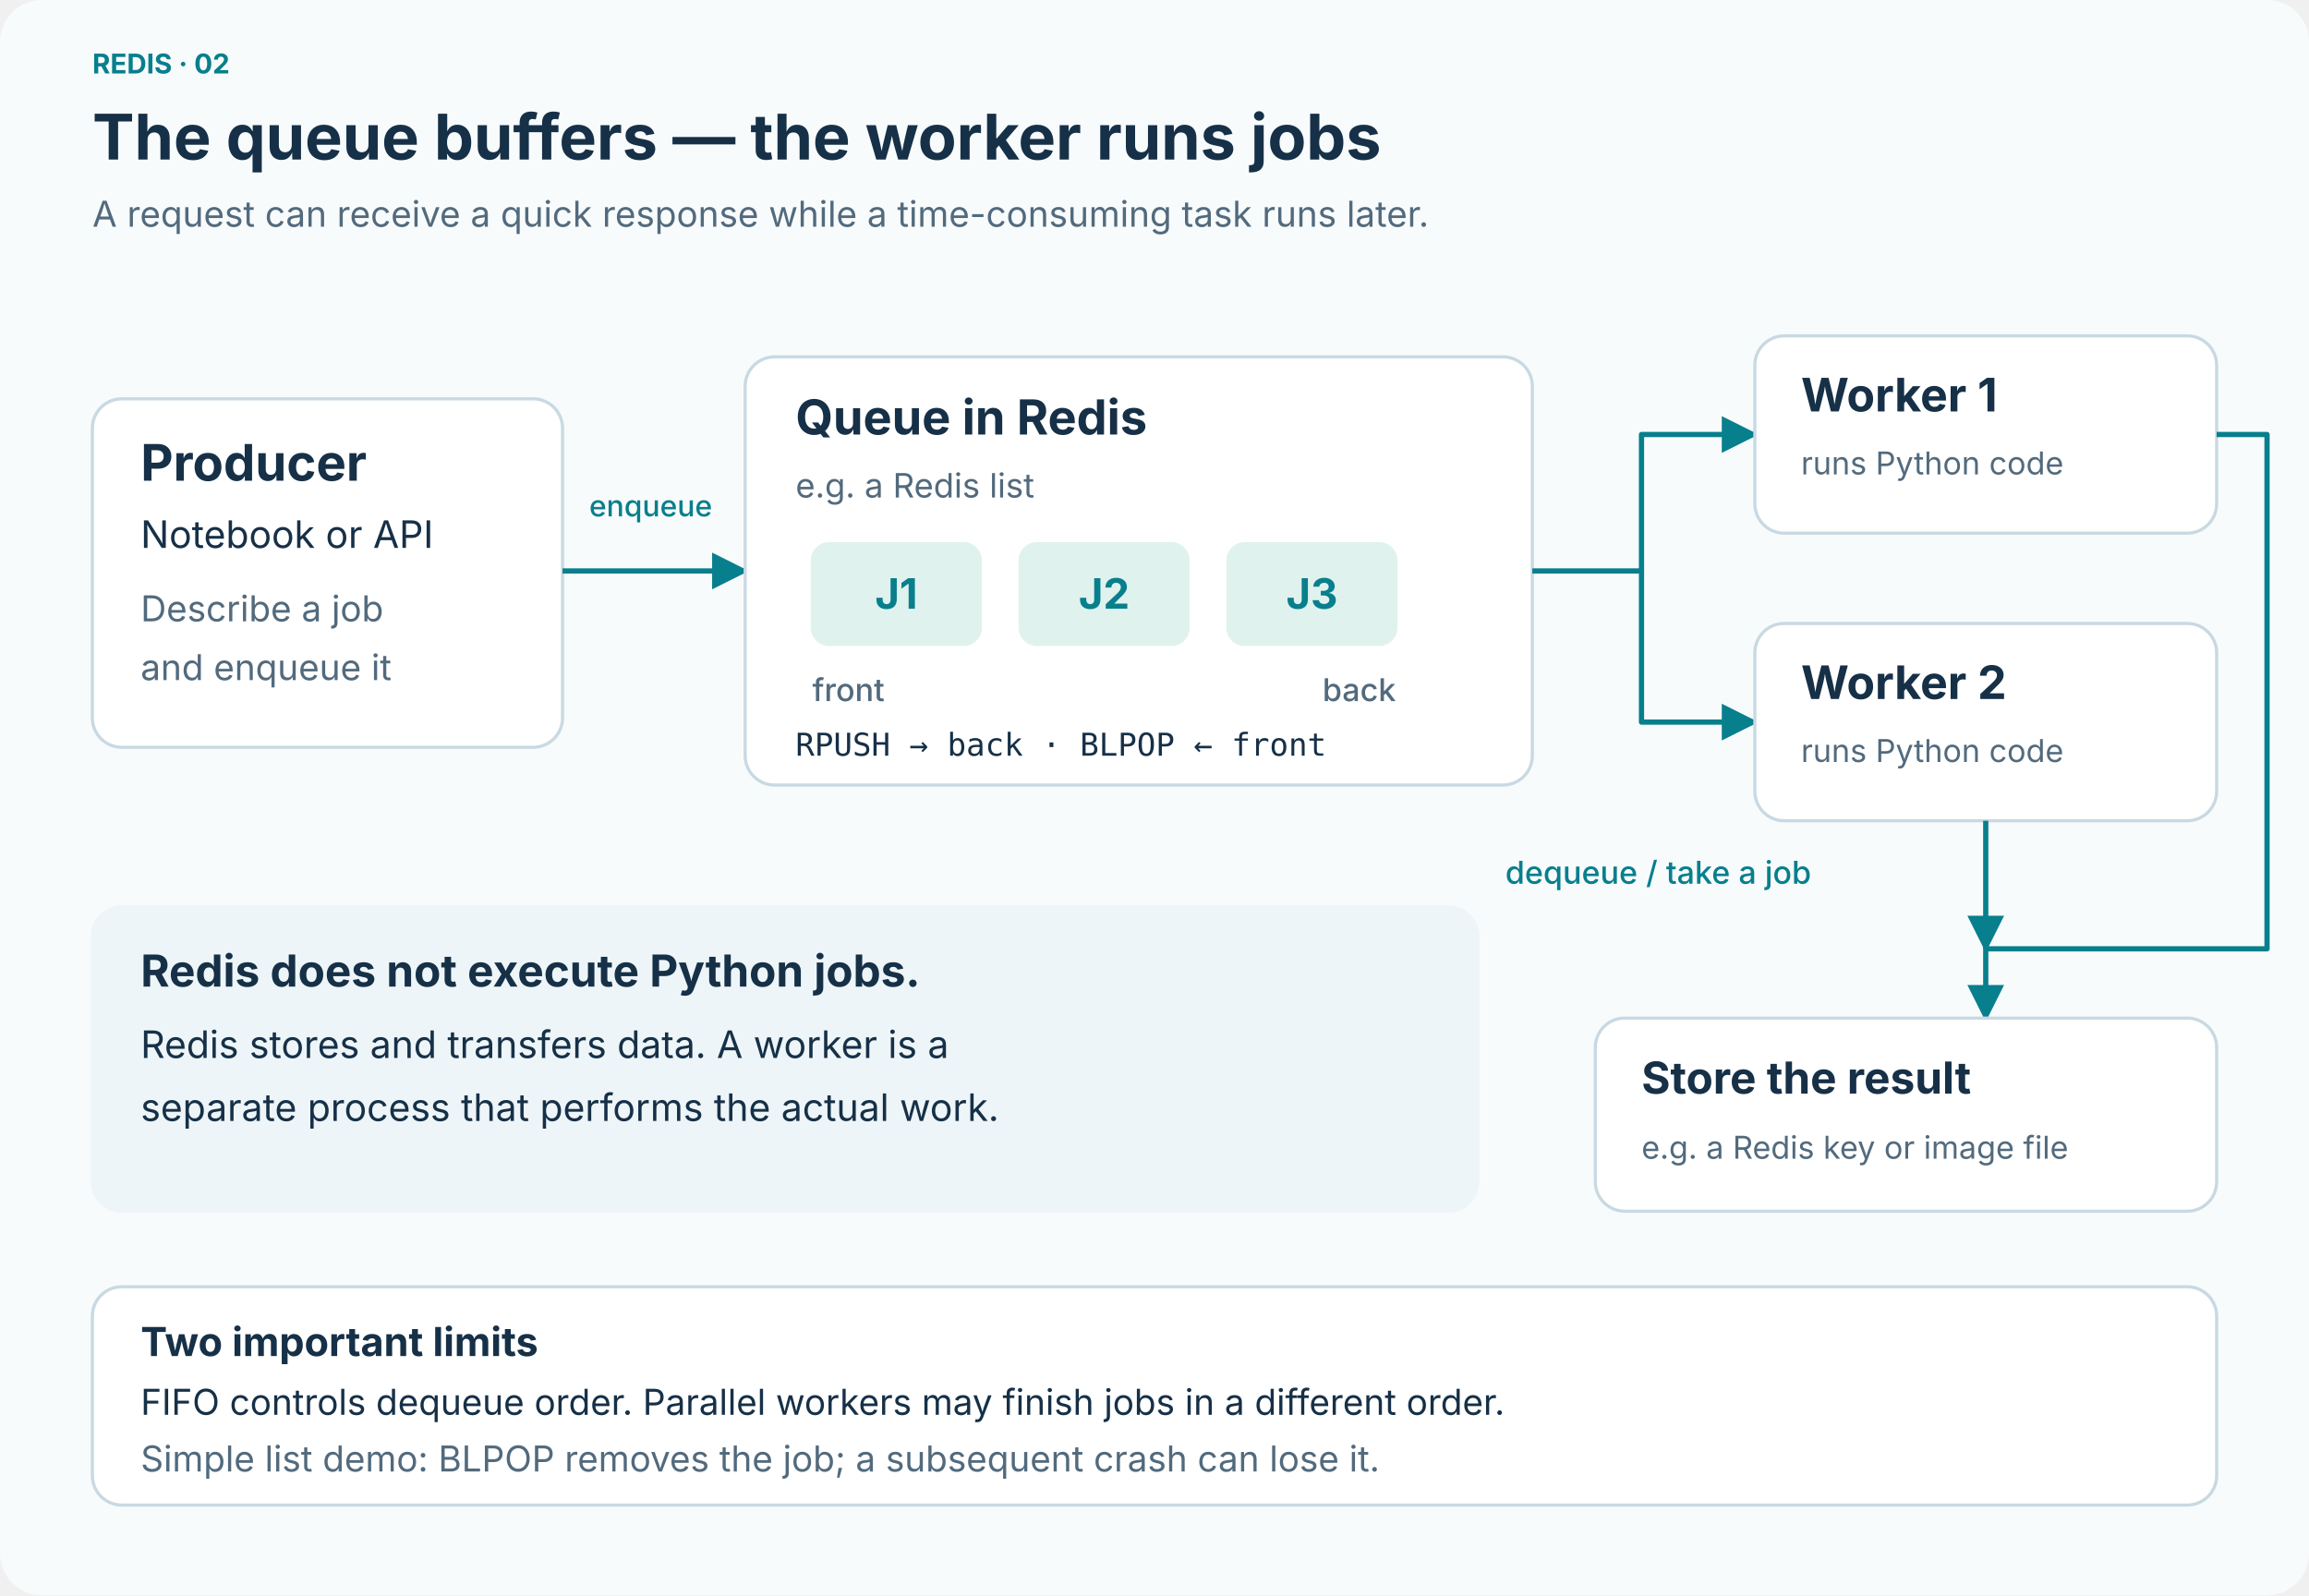
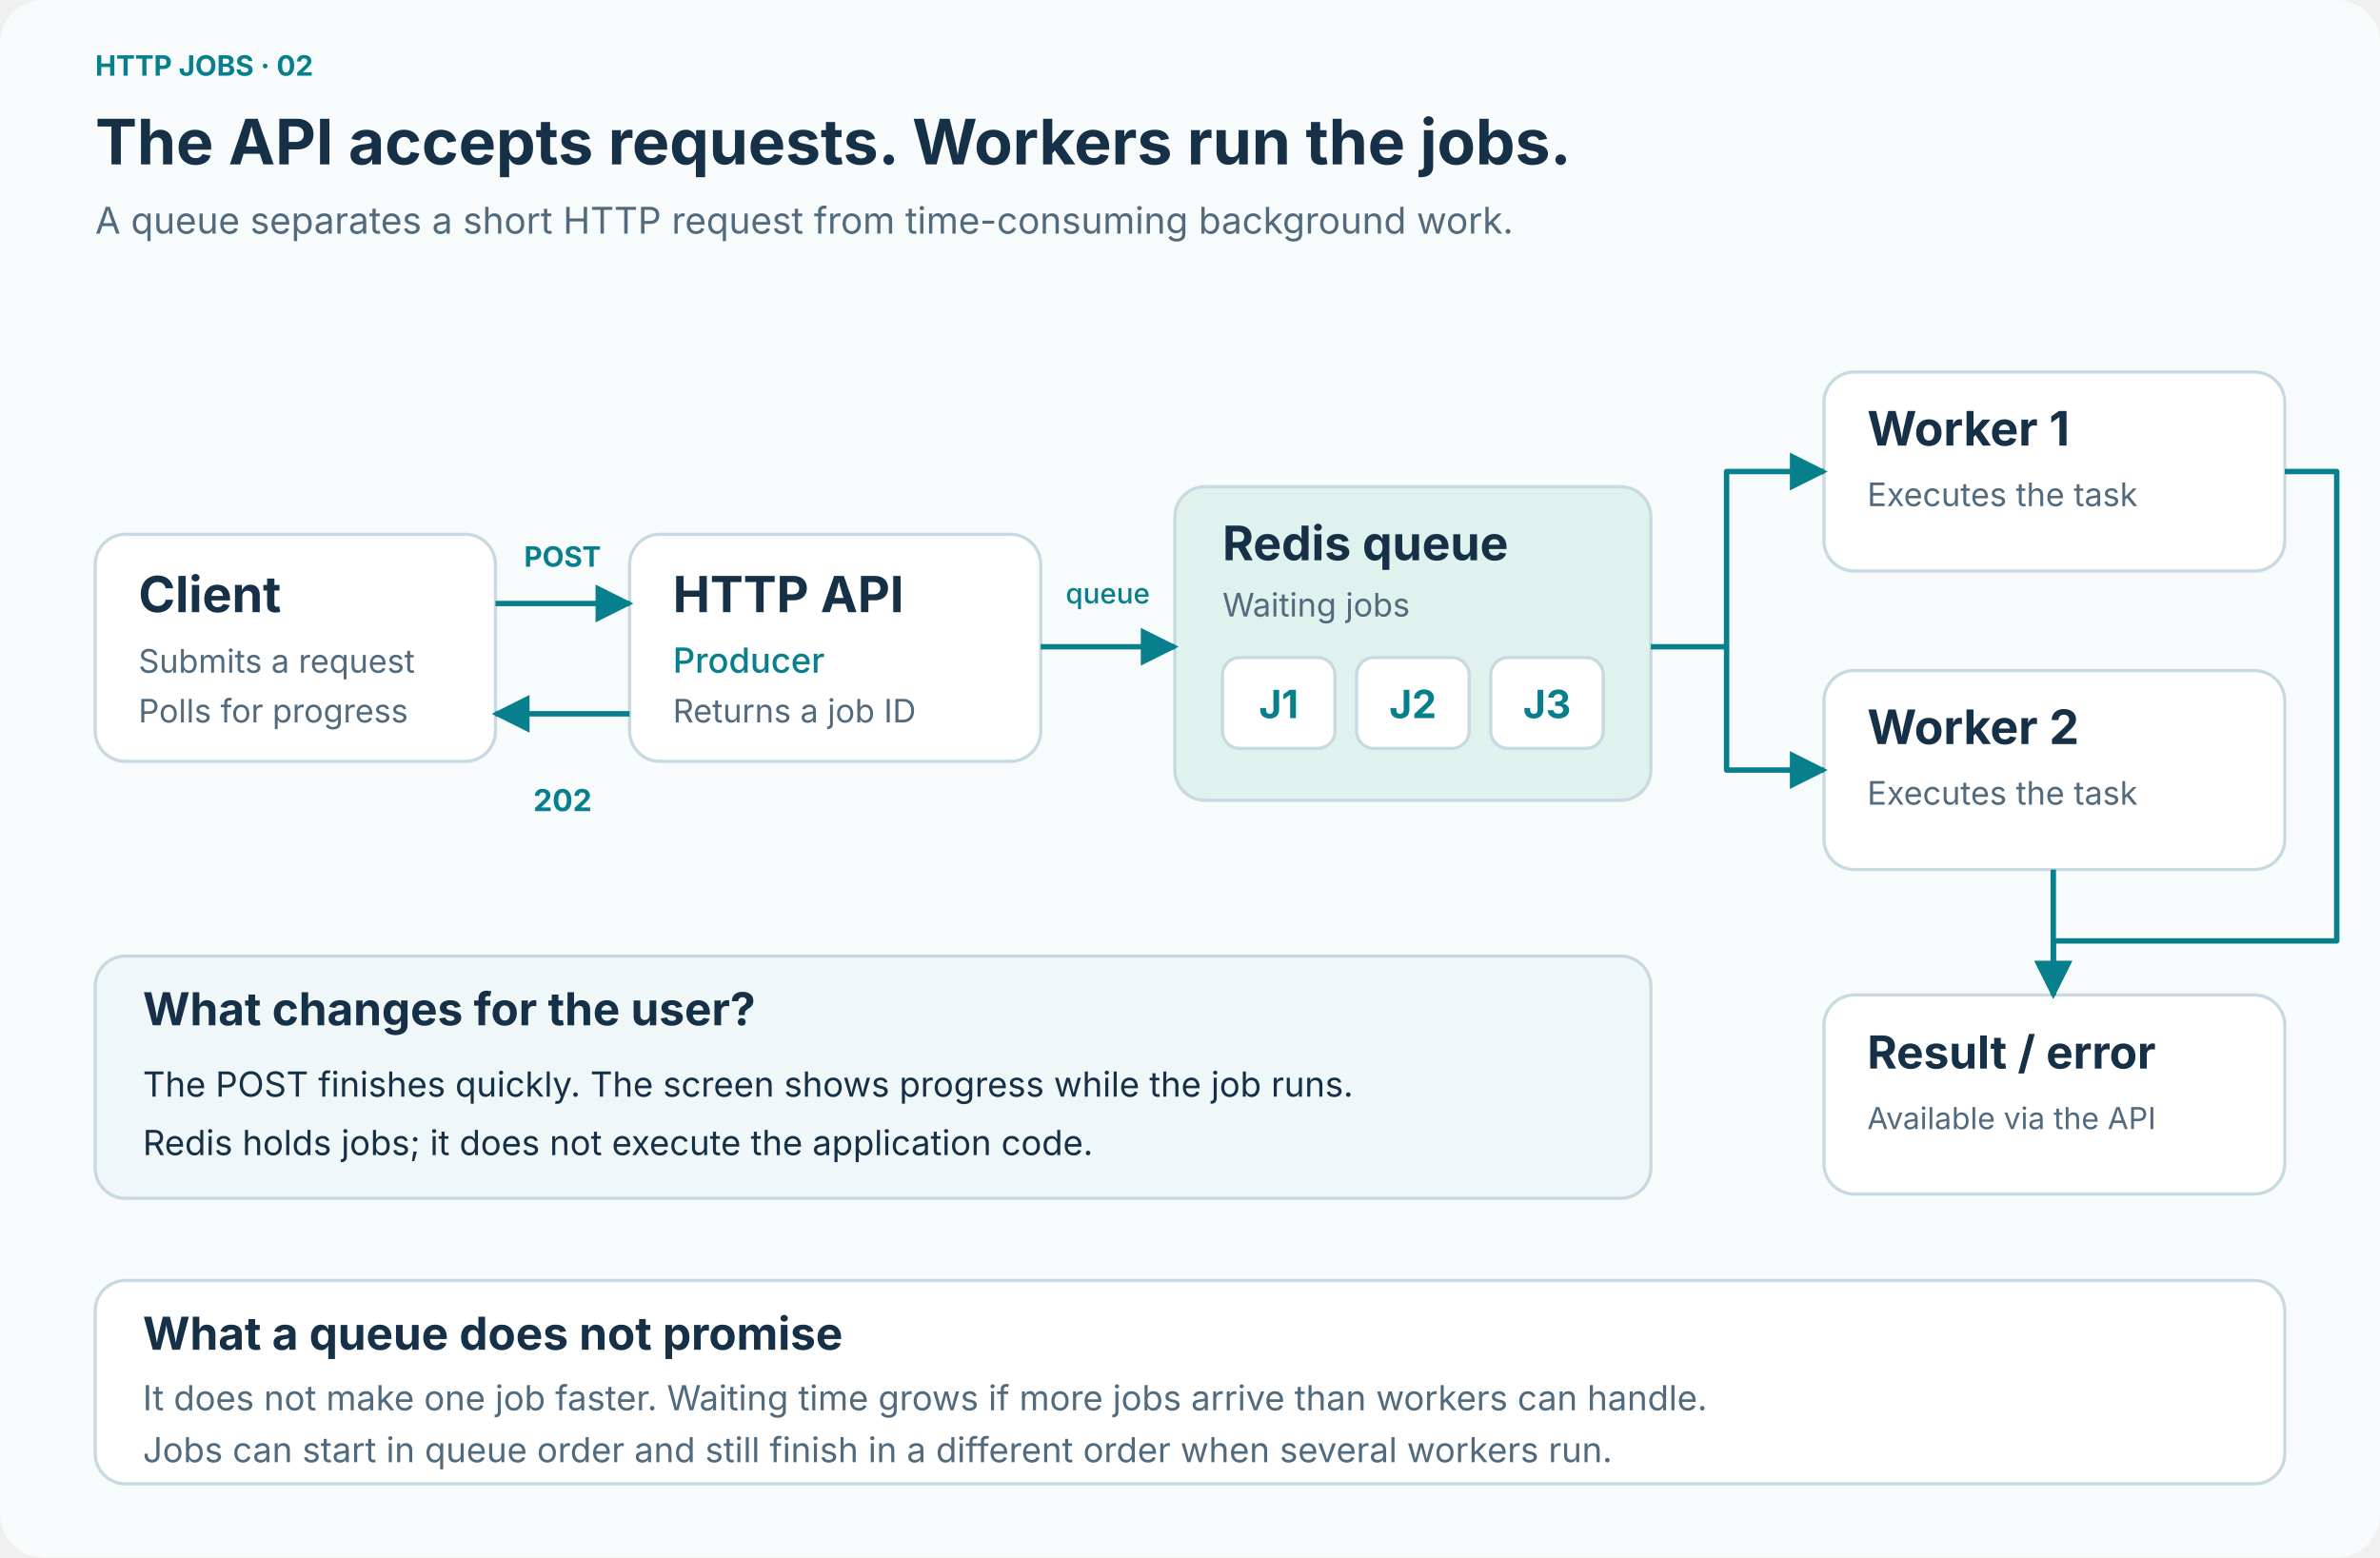
- <svg xmlns="http://www.w3.org/2000/svg" width="1100" height="760" viewBox="0 0 1100 760" role="img" aria-labelledby="title desc">
+ <svg xmlns="http://www.w3.org/2000/svg" width="1100" height="720" viewBox="0 0 1100 720" role="img" aria-labelledby="title desc">
  <defs>
    <marker id="arrow" viewBox="0 0 10 10" refX="9" refY="5" markerWidth="7" markerHeight="7" orient="auto-start-reverse">
      <path d="M 0 0 L 10 5 L 0 10 z" fill="#087f8c" />
    </marker>
    <style>text{font-family:Inter,Arial,sans-serif;fill:#163047}.muted{fill:#526a7d}.mono{font-family:Menlo,Consolas,monospace}.teal{fill:#087f8c}</style>
  </defs>
-   <rect width="1100" height="760" rx="20" fill="#f8fbfc" />
-   <text x="44" y="35" font-size="13" font-weight="700" text-anchor="start" class="teal">REDIS · 02</text>
-   <text x="44" y="76" font-size="30" font-weight="700" text-anchor="start" class="">The queue buffers — the worker runs jobs</text>
-   <text x="44" y="108" font-size="17" font-weight="400" text-anchor="start" class="muted">A request can receive a quick response while a time-consuming task runs later.</text>
-   <rect x="44" y="190" width="224" height="166" rx="14" fill="#ffffff" stroke="#c8d9e2" stroke-width="1.5" />
-   <text x="67" y="229" font-size="24" font-weight="700" text-anchor="start" class="">Producer</text>
-   <text x="67" y="261" font-size="18" font-weight="400" text-anchor="start" class="">Notebook or API</text>
-   <text x="67" y="296" font-size="17" font-weight="400" text-anchor="start" class="muted">Describe a job</text>
-   <text x="67" y="324" font-size="17" font-weight="400" text-anchor="start" class="muted">and enqueue it</text>
-   <path d="M 268 272 H 355" fill="none" stroke="#087f8c" stroke-width="2.5" stroke-linejoin="round" marker-end="url(#arrow)" />
-   <text x="310" y="246" font-size="14" font-weight="500" text-anchor="middle" class="teal">enqueue</text>
-   <rect x="355" y="170" width="375" height="204" rx="14" fill="#ffffff" stroke="#c8d9e2" stroke-width="1.5" />
-   <text x="379" y="207" font-size="23" font-weight="700" text-anchor="start" class="">Queue in Redis</text>
-   <text x="379" y="237" font-size="16" font-weight="400" text-anchor="start" class="muted">e.g. a Redis list</text>
-   <rect x="387" y="259" width="80" height="48" rx="8" fill="#dff2ee" stroke="#dff2ee" stroke-width="1.5" />
-   <text x="427" y="290" font-size="20" font-weight="700" text-anchor="middle" class="teal">J1</text>
-   <rect x="486" y="259" width="80" height="48" rx="8" fill="#dff2ee" stroke="#dff2ee" stroke-width="1.5" />
-   <text x="526" y="290" font-size="20" font-weight="700" text-anchor="middle" class="teal">J2</text>
-   <rect x="585" y="259" width="80" height="48" rx="8" fill="#dff2ee" stroke="#dff2ee" stroke-width="1.5" />
-   <text x="625" y="290" font-size="20" font-weight="700" text-anchor="middle" class="teal">J3</text>
-   <text x="387" y="334" font-size="15" font-weight="500" text-anchor="start" class="muted">front</text>
-   <text x="665" y="334" font-size="15" font-weight="500" text-anchor="end" class="muted">back</text>
-   <text x="379" y="360" font-size="15" font-weight="500" text-anchor="start" class="mono">RPUSH → back  ·  BLPOP ← front</text>
-   <path d="M 730 272 H 782 V 207 H 836" fill="none" stroke="#087f8c" stroke-width="2.5" stroke-linejoin="round" marker-end="url(#arrow)" />
-   <path d="M 782 272 V 344 H 836" fill="none" stroke="#087f8c" stroke-width="2.5" stroke-linejoin="round" marker-end="url(#arrow)" />
-   <rect x="836" y="160" width="220" height="94" rx="14" fill="#ffffff" stroke="#c8d9e2" stroke-width="1.5" />
-   <text x="858" y="196" font-size="22" font-weight="700" text-anchor="start" class="">Worker 1</text>
-   <text x="858" y="226" font-size="15" font-weight="400" text-anchor="start" class="muted">runs Python code</text>
-   <rect x="836" y="297" width="220" height="94" rx="14" fill="#ffffff" stroke="#c8d9e2" stroke-width="1.5" />
-   <text x="858" y="333" font-size="22" font-weight="700" text-anchor="start" class="">Worker 2</text>
-   <text x="858" y="363" font-size="15" font-weight="400" text-anchor="start" class="muted">runs Python code</text>
-   <text x="790" y="421" font-size="15" font-weight="500" text-anchor="middle" class="teal">dequeue / take a job</text>
-   <path d="M 1056 207 H 1080 V 452 H 946 V 485" fill="none" stroke="#087f8c" stroke-width="2.5" stroke-linejoin="round" marker-end="url(#arrow)" />
-   <path d="M 946 391 V 452" fill="none" stroke="#087f8c" stroke-width="2.5" stroke-linejoin="round" marker-end="url(#arrow)" />
-   <rect x="760" y="485" width="296" height="92" rx="14" fill="#ffffff" stroke="#c8d9e2" stroke-width="1.5" />
-   <text x="782" y="521" font-size="21" font-weight="700" text-anchor="start" class="">Store the result</text>
-   <text x="782" y="552" font-size="15" font-weight="400" text-anchor="start" class="muted">e.g. a Redis key or image file</text>
-   <rect x="44" y="432" width="660" height="145" rx="14" fill="#edf5f8" stroke="#edf5f8" stroke-width="1.5" />
-   <text x="67" y="470" font-size="21" font-weight="700" text-anchor="start" class="">Redis does not execute Python jobs.</text>
-   <text x="67" y="504" font-size="18" font-weight="400" text-anchor="start" class="">Redis stores and transfers data. A worker is a</text>
-   <text x="67" y="534" font-size="18" font-weight="400" text-anchor="start" class="">separate process that performs the actual work.</text>
-   <rect x="44" y="613" width="1012" height="104" rx="14" fill="#ffffff" stroke="#c8d9e2" stroke-width="1.5" />
-   <text x="67" y="646" font-size="19" font-weight="700" text-anchor="start" class="">Two important limits</text>
-   <text x="67" y="674" font-size="17" font-weight="400" text-anchor="start" class="">FIFO controls dequeue order. Parallel workers may finish jobs in a different order.</text>
-   <text x="67" y="701" font-size="17" font-weight="400" text-anchor="start" class="muted">Simple list demo: BLPOP removes the job; a subsequent crash can lose it.</text>
+   <rect width="1100" height="720" rx="20" fill="#f8fbfc" />
+   <text x="44" y="35" font-size="13" font-weight="700" class="teal" text-anchor="start">HTTP JOBS · 02</text>
+   <text x="44" y="76" font-size="29" font-weight="700" class="" text-anchor="start">The API accepts requests. Workers run the jobs.</text>
+   <text x="44" y="108" font-size="17" font-weight="400" class="muted" text-anchor="start">A queue separates a short HTTP request from time-consuming background work.</text>
+   <rect x="44" y="247" width="185" height="105" rx="14" fill="#ffffff" stroke="#c8d9e2" stroke-width="1.5" />
+   <text x="64" y="283" font-size="23" font-weight="700" class="" text-anchor="start">Client</text>
+   <text x="64" y="311" font-size="15" font-weight="400" class="muted" text-anchor="start">Submits a request</text>
+   <text x="64" y="334" font-size="15" font-weight="400" class="muted" text-anchor="start">Polls for progress</text>
+   <rect x="291" y="247" width="190" height="105" rx="14" fill="#ffffff" stroke="#c8d9e2" stroke-width="1.5" />
+   <text x="311" y="283" font-size="23" font-weight="700" class="" text-anchor="start">HTTP API</text>
+   <text x="311" y="311" font-size="16" font-weight="500" class="teal" text-anchor="start">Producer</text>
+   <text x="311" y="334" font-size="15" font-weight="400" class="muted" text-anchor="start">Returns a job ID</text>
+   <path d="M 229 279 H 291" fill="none" stroke="#087f8c" stroke-width="2.5" stroke-linejoin="round" marker-end="url(#arrow)" />
+   <text x="260" y="262" font-size="13" font-weight="700" class="teal" text-anchor="middle">POST</text>
+   <path d="M 291 330 H 229" fill="none" stroke="#087f8c" stroke-width="2.5" stroke-linejoin="round" marker-end="url(#arrow)" />
+   <text x="260" y="375" font-size="14" font-weight="700" class="teal" text-anchor="middle">202</text>
+   <rect x="543" y="225" width="220" height="145" rx="14" fill="#dff2ee" stroke="#c8d9e2" stroke-width="1.5" />
+   <text x="565" y="259" font-size="22" font-weight="700" class="" text-anchor="start">Redis queue</text>
+   <text x="565" y="285" font-size="15" font-weight="400" class="muted" text-anchor="start">Waiting jobs</text>
+   <rect x="565" y="304" width="52" height="42" rx="8" fill="#ffffff" stroke="#c8d9e2" stroke-width="1.5" />
+   <text x="591" y="332" font-size="18" font-weight="700" class="teal" text-anchor="middle">J1</text>
+   <rect x="627" y="304" width="52" height="42" rx="8" fill="#ffffff" stroke="#c8d9e2" stroke-width="1.5" />
+   <text x="653" y="332" font-size="18" font-weight="700" class="teal" text-anchor="middle">J2</text>
+   <rect x="689" y="304" width="52" height="42" rx="8" fill="#ffffff" stroke="#c8d9e2" stroke-width="1.5" />
+   <text x="715" y="332" font-size="18" font-weight="700" class="teal" text-anchor="middle">J3</text>
+   <path d="M 481 299 H 543" fill="none" stroke="#087f8c" stroke-width="2.5" stroke-linejoin="round" marker-end="url(#arrow)" />
+   <text x="512" y="279" font-size="13" font-weight="500" class="teal" text-anchor="middle">queue</text>
+   <rect x="843" y="172" width="213" height="92" rx="14" fill="#ffffff" stroke="#c8d9e2" stroke-width="1.5" />
+   <text x="863" y="206" font-size="22" font-weight="700" class="" text-anchor="start">Worker 1</text>
+   <text x="863" y="234" font-size="15" font-weight="400" class="muted" text-anchor="start">Executes the task</text>
+   <rect x="843" y="310" width="213" height="92" rx="14" fill="#ffffff" stroke="#c8d9e2" stroke-width="1.5" />
+   <text x="863" y="344" font-size="22" font-weight="700" class="" text-anchor="start">Worker 2</text>
+   <text x="863" y="372" font-size="15" font-weight="400" class="muted" text-anchor="start">Executes the task</text>
+   <path d="M 763 299 H 798 V 218 H 843" fill="none" stroke="#087f8c" stroke-width="2.5" stroke-linejoin="round" marker-end="url(#arrow)" />
+   <path d="M 798 299 V 356 H 843" fill="none" stroke="#087f8c" stroke-width="2.5" stroke-linejoin="round" marker-end="url(#arrow)" />
+   <rect x="843" y="460" width="213" height="92" rx="14" fill="#ffffff" stroke="#c8d9e2" stroke-width="1.5" />
+   <text x="863" y="494" font-size="21" font-weight="700" class="" text-anchor="start">Result / error</text>
+   <text x="863" y="522" font-size="14" font-weight="400" class="muted" text-anchor="start">Available via the API</text>
+   <path d="M 1056 218 H 1080 V 435 H 949 V 460" fill="none" stroke="#087f8c" stroke-width="2.5" stroke-linejoin="round" marker-end="url(#arrow)" />
+   <path d="M 949 402 V 460" fill="none" stroke="#087f8c" stroke-width="2.5" stroke-linejoin="round" marker-end="url(#arrow)" />
+   <rect x="44" y="442" width="719" height="112" rx="14" fill="#f0f7f8" stroke="#c8d9e2" stroke-width="1.5" />
+   <text x="66" y="474" font-size="21" font-weight="700" class="" text-anchor="start">What changes for the user?</text>
+   <text x="66" y="507" font-size="16" font-weight="400" class="" text-anchor="start">The POST finishes quickly. The screen shows progress while the job runs.</text>
+   <text x="66" y="534" font-size="16" font-weight="400" class="" text-anchor="start">Redis holds jobs; it does not execute the application code.</text>
+   <rect x="44" y="592" width="1012" height="94" rx="14" fill="#ffffff" stroke="#c8d9e2" stroke-width="1.5" />
+   <text x="66" y="624" font-size="21" font-weight="700" class="" text-anchor="start">What a queue does not promise</text>
+   <text x="66" y="652" font-size="16" font-weight="400" class="muted" text-anchor="start">It does not make one job faster. Waiting time grows if more jobs arrive than workers can handle.</text>
+   <text x="66" y="676" font-size="16" font-weight="400" class="muted" text-anchor="start">Jobs can start in queue order and still finish in a different order when several workers run.</text>
</svg>
